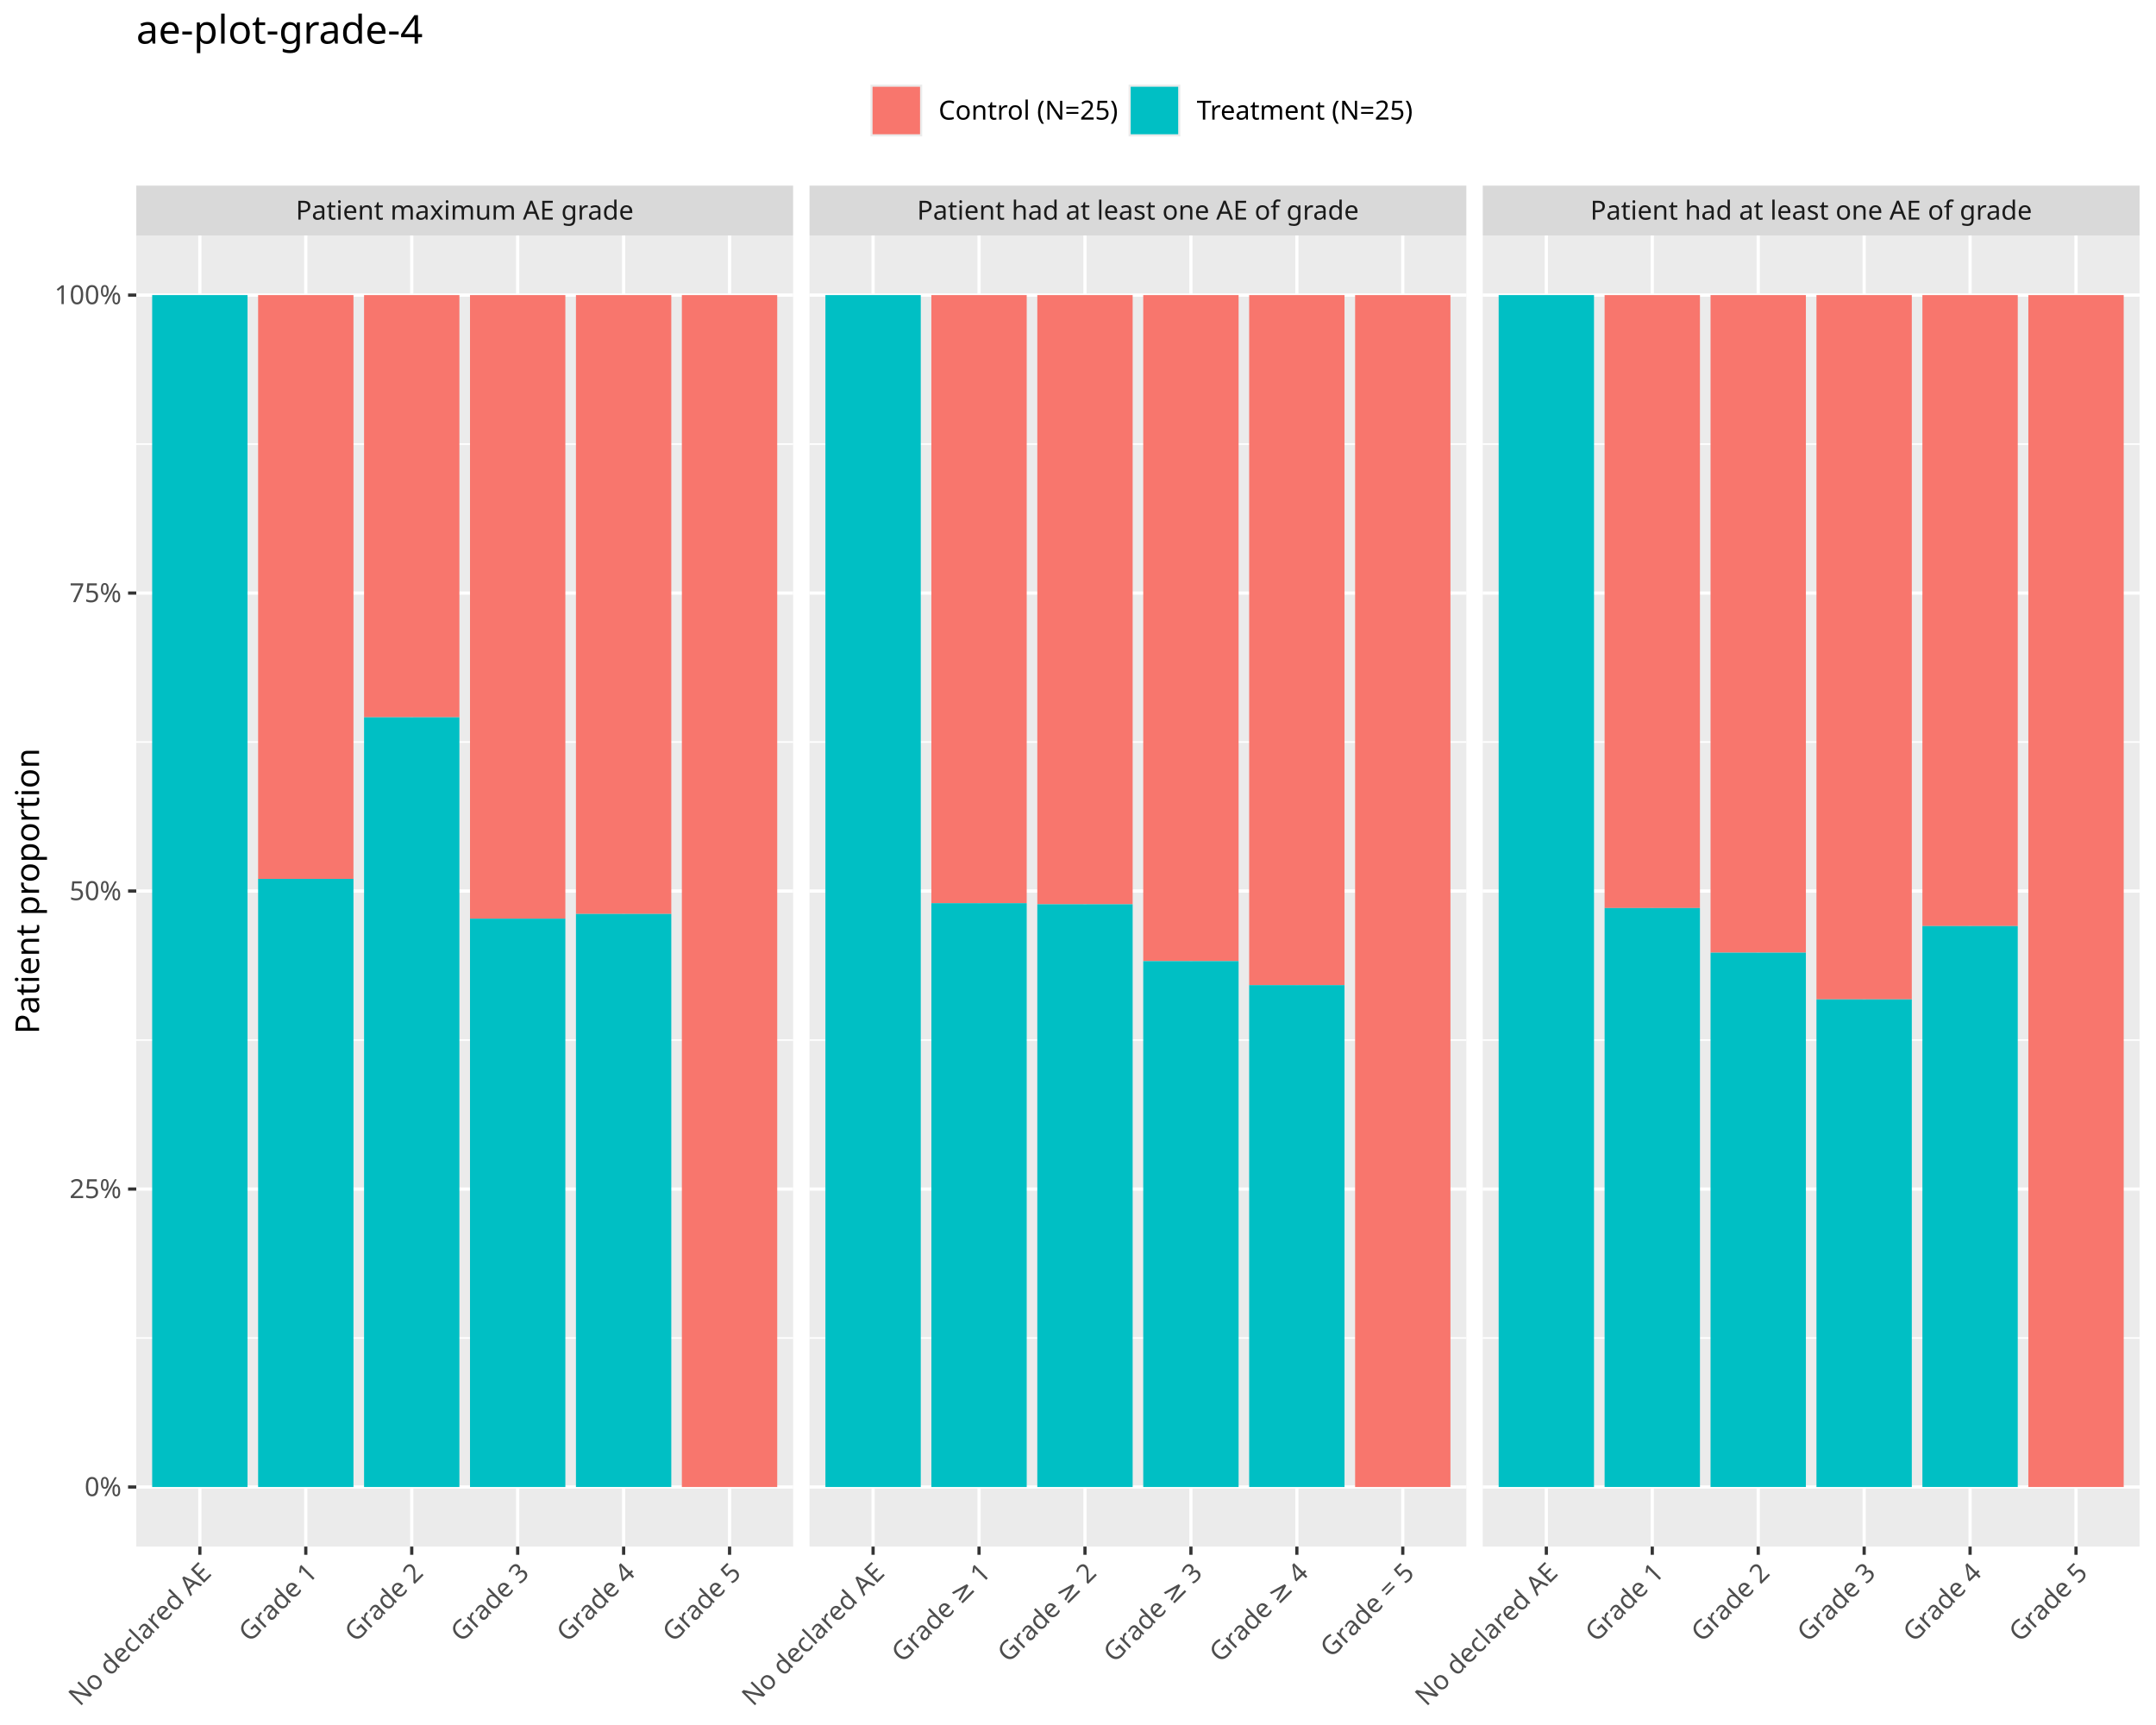
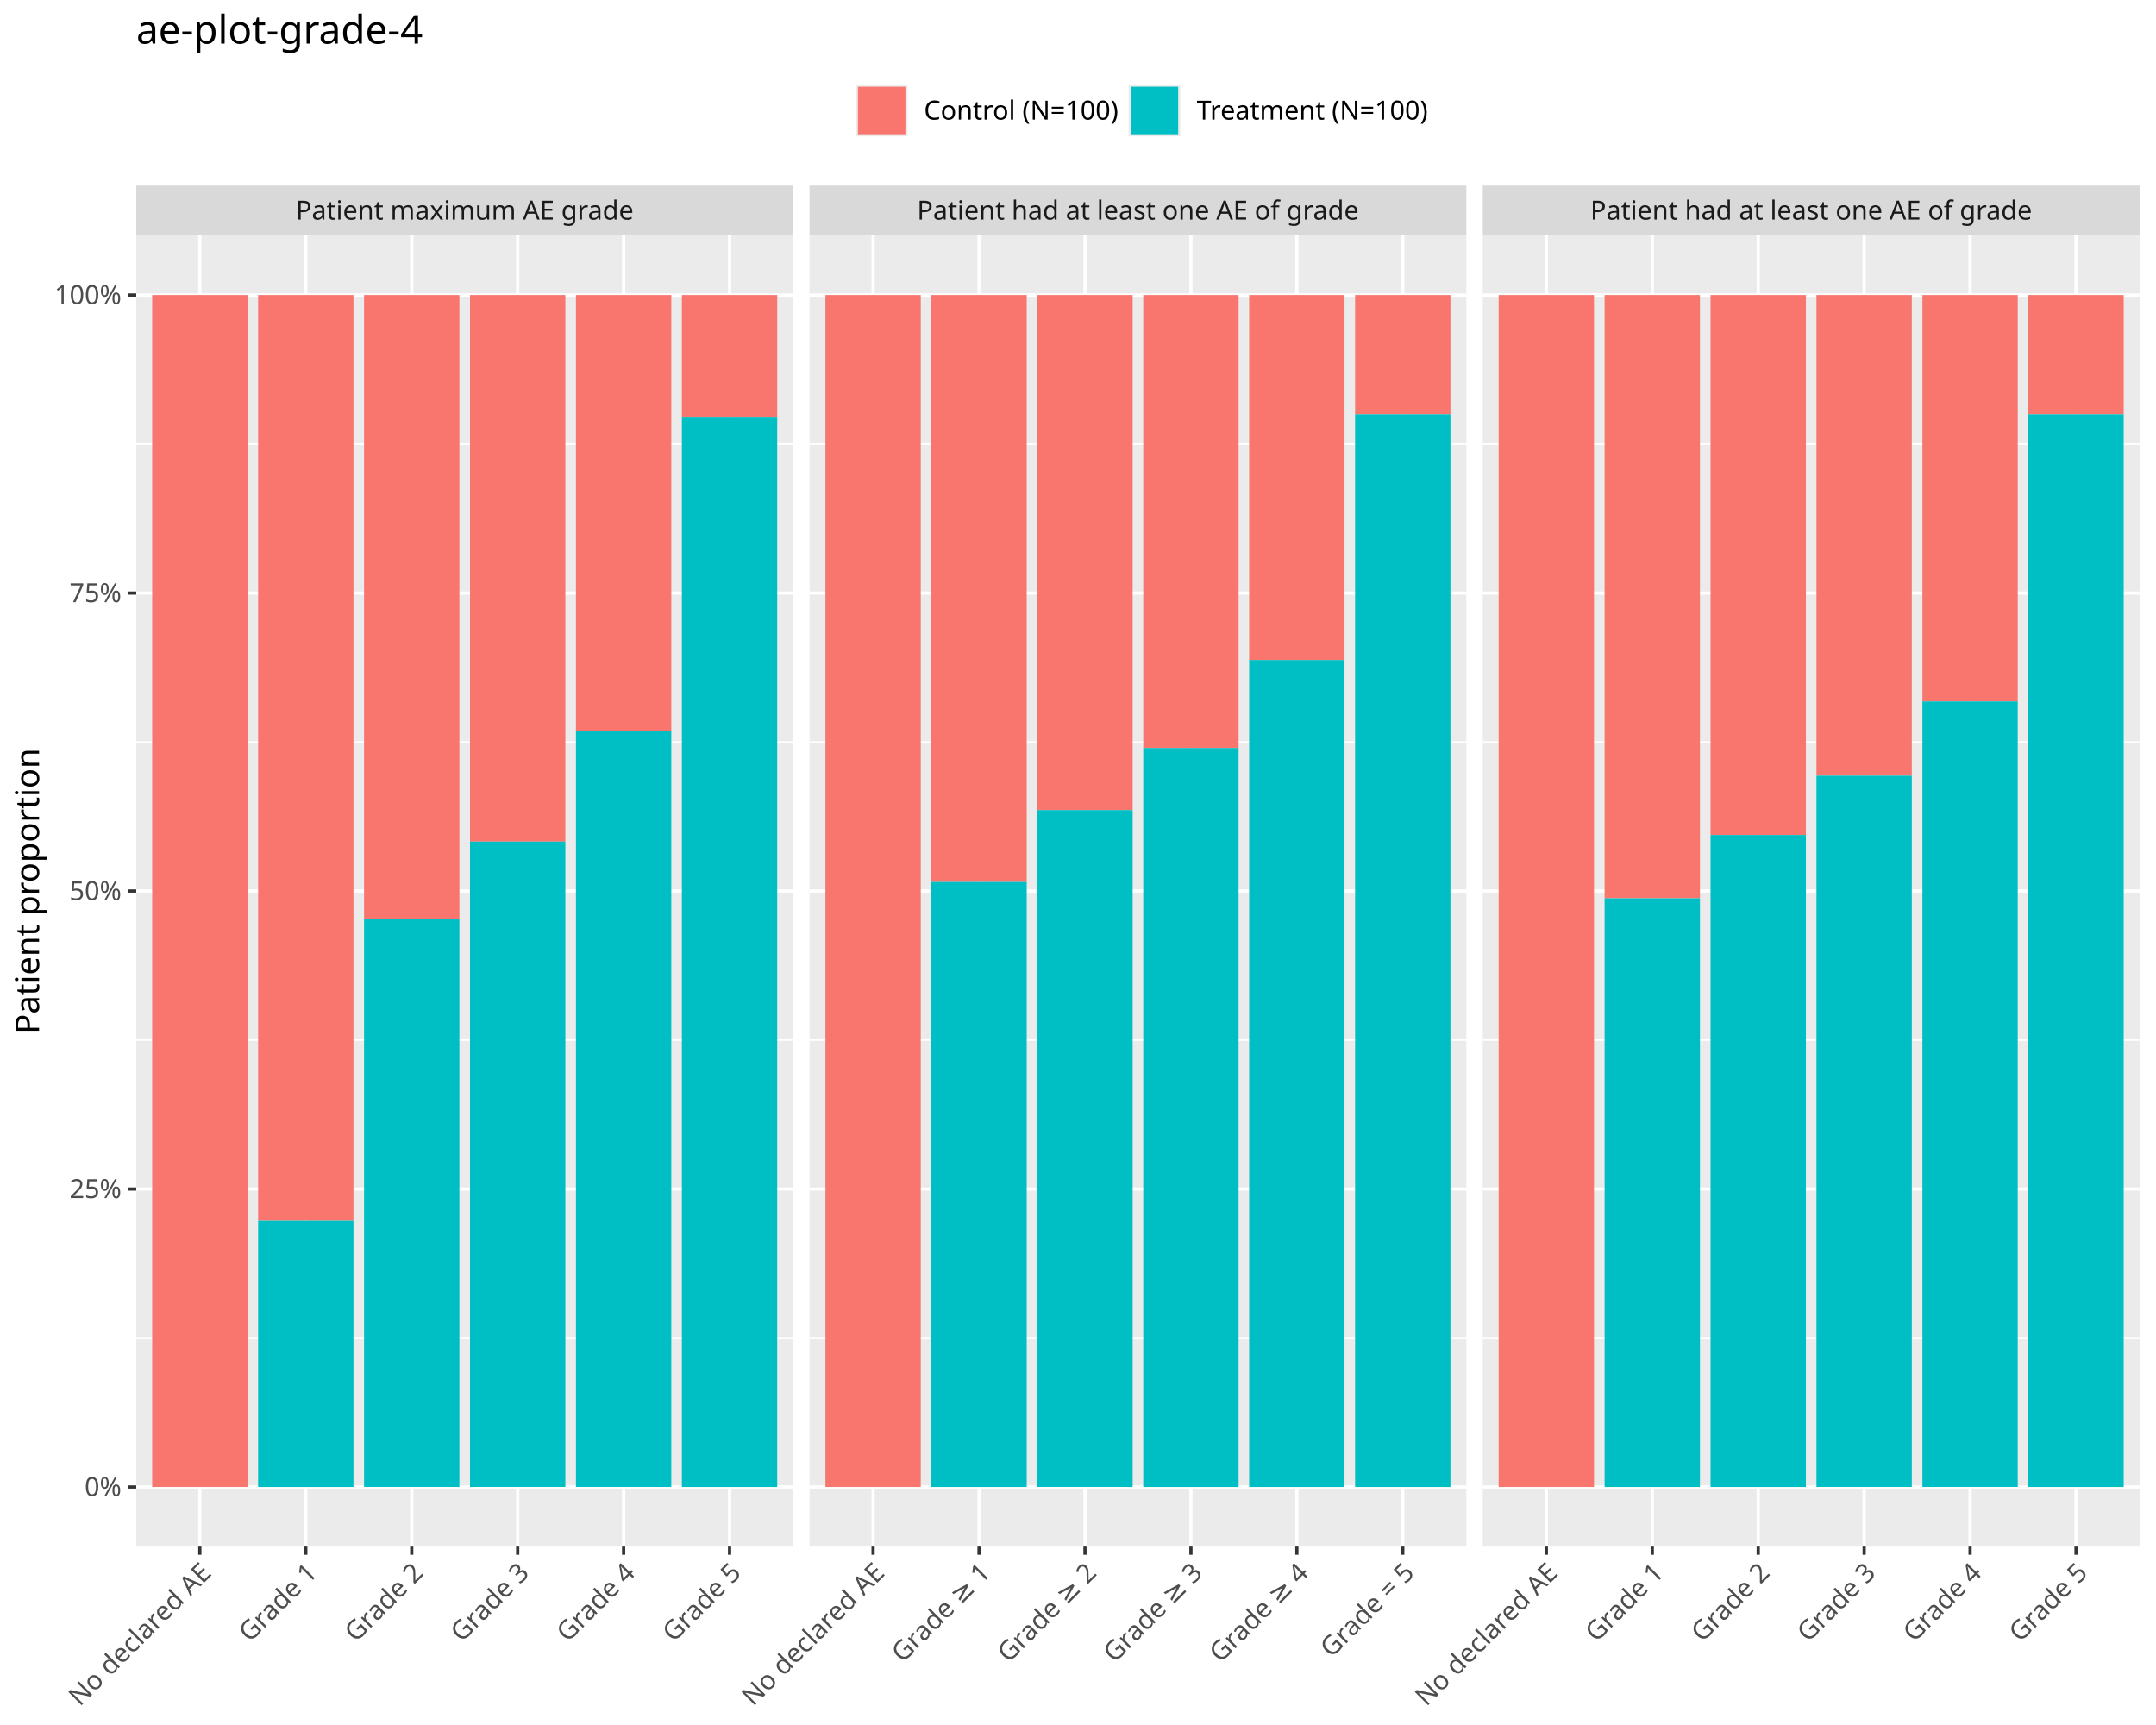
<svg xmlns="http://www.w3.org/2000/svg" class="svglite" data-engine-version="2.0" width="720.00pt" height="576.00pt" viewBox="0 0 720.00 576.00">
  <defs>
    <style type="text/css">
    .svglite line, .svglite polyline, .svglite polygon, .svglite path, .svglite rect, .svglite circle {
      fill: none;
      stroke: #000000;
      stroke-linecap: round;
      stroke-linejoin: round;
      stroke-miterlimit: 10.00;
    }
  </style>
  </defs>
  <rect width="100%" height="100%" style="stroke: none; fill: #FFFFFF;" />
  <defs>
    <clipPath id="cpMC4wMHw3MjAuMDB8MC4wMHw1NzYuMDA=">
      <rect x="0.00" y="0.00" width="720.00" height="576.00" />
    </clipPath>
  </defs>
  <g clip-path="url(#cpMC4wMHw3MjAuMDB8MC4wMHw1NzYuMDA=)">
    <rect x="0" y="0.00" width="720.00" height="576.00" style="stroke-width: 1.07; stroke: #FFFFFF; fill: #FFFFFF;" />
  </g>
  <defs>
    <clipPath id="cpNDUuNTF8MjY0Ljg2fDc4LjYzfDUxNi40Mw==">
      <rect x="45.51" y="78.63" width="219.35" height="437.79" />
    </clipPath>
  </defs>
  <g clip-path="url(#cpNDUuNTF8MjY0Ljg2fDc4LjYzfDUxNi40Mw==)">
    <rect x="45.51" y="78.63" width="219.35" height="437.79" style="stroke-width: 1.07; stroke: none; fill: #EBEBEB;" />
    <polyline points="45.51,446.78 264.86,446.78 " style="stroke-width: 0.53; stroke: #FFFFFF; stroke-linecap: butt;" />
    <polyline points="45.51,347.28 264.86,347.28 " style="stroke-width: 0.53; stroke: #FFFFFF; stroke-linecap: butt;" />
    <polyline points="45.51,247.78 264.86,247.78 " style="stroke-width: 0.53; stroke: #FFFFFF; stroke-linecap: butt;" />
    <polyline points="45.51,148.28 264.86,148.28 " style="stroke-width: 0.53; stroke: #FFFFFF; stroke-linecap: butt;" />
    <polyline points="45.51,496.53 264.86,496.53 " style="stroke-width: 1.07; stroke: #FFFFFF; stroke-linecap: butt;" />
    <polyline points="45.51,397.03 264.86,397.03 " style="stroke-width: 1.07; stroke: #FFFFFF; stroke-linecap: butt;" />
    <polyline points="45.51,297.53 264.86,297.53 " style="stroke-width: 1.07; stroke: #FFFFFF; stroke-linecap: butt;" />
    <polyline points="45.51,198.03 264.86,198.03 " style="stroke-width: 1.07; stroke: #FFFFFF; stroke-linecap: butt;" />
    <polyline points="45.51,98.53 264.86,98.53 " style="stroke-width: 1.07; stroke: #FFFFFF; stroke-linecap: butt;" />
    <polyline points="66.74,516.43 66.74,78.63 " style="stroke-width: 1.07; stroke: #FFFFFF; stroke-linecap: butt;" />
    <polyline points="102.12,516.43 102.12,78.63 " style="stroke-width: 1.07; stroke: #FFFFFF; stroke-linecap: butt;" />
    <polyline points="137.50,516.43 137.50,78.63 " style="stroke-width: 1.07; stroke: #FFFFFF; stroke-linecap: butt;" />
    <polyline points="172.88,516.43 172.88,78.63 " style="stroke-width: 1.07; stroke: #FFFFFF; stroke-linecap: butt;" />
    <polyline points="208.26,516.43 208.26,78.63 " style="stroke-width: 1.07; stroke: #FFFFFF; stroke-linecap: butt;" />
    <polyline points="243.64,516.43 243.64,78.63 " style="stroke-width: 1.07; stroke: #FFFFFF; stroke-linecap: butt;" />
-     <rect x="50.82" y="98.53" width="31.84" height="0.00" style="stroke-width: 1.07; stroke: none; stroke-linecap: butt; stroke-linejoin: miter; fill: #F8766D;" />
-     <rect x="50.82" y="98.53" width="31.84" height="398.00" style="stroke-width: 1.07; stroke: none; stroke-linecap: butt; stroke-linejoin: miter; fill: #00BFC4;" />
-     <rect x="86.20" y="98.53" width="31.84" height="194.94" style="stroke-width: 1.07; stroke: none; stroke-linecap: butt; stroke-linejoin: miter; fill: #F8766D;" />
-     <rect x="86.20" y="293.47" width="31.84" height="203.06" style="stroke-width: 1.07; stroke: none; stroke-linecap: butt; stroke-linejoin: miter; fill: #00BFC4;" />
-     <rect x="121.58" y="98.53" width="31.84" height="140.99" style="stroke-width: 1.07; stroke: none; stroke-linecap: butt; stroke-linejoin: miter; fill: #F8766D;" />
-     <rect x="121.58" y="239.52" width="31.84" height="257.01" style="stroke-width: 1.07; stroke: none; stroke-linecap: butt; stroke-linejoin: miter; fill: #00BFC4;" />
-     <rect x="156.96" y="98.53" width="31.84" height="208.22" style="stroke-width: 1.07; stroke: none; stroke-linecap: butt; stroke-linejoin: miter; fill: #F8766D;" />
-     <rect x="156.96" y="306.75" width="31.84" height="189.78" style="stroke-width: 1.07; stroke: none; stroke-linecap: butt; stroke-linejoin: miter; fill: #00BFC4;" />
-     <rect x="192.34" y="98.53" width="31.84" height="206.65" style="stroke-width: 1.07; stroke: none; stroke-linecap: butt; stroke-linejoin: miter; fill: #F8766D;" />
-     <rect x="192.34" y="305.18" width="31.84" height="191.34" style="stroke-width: 1.07; stroke: none; stroke-linecap: butt; stroke-linejoin: miter; fill: #00BFC4;" />
-     <rect x="227.71" y="98.53" width="31.84" height="398.00" style="stroke-width: 1.07; stroke: none; stroke-linecap: butt; stroke-linejoin: miter; fill: #F8766D;" />
-     <rect x="227.71" y="496.53" width="31.84" height="0.00" style="stroke-width: 1.07; stroke: none; stroke-linecap: butt; stroke-linejoin: miter; fill: #00BFC4;" />
+     <rect x="50.82" y="98.53" width="31.84" height="398.00" style="stroke-width: 1.07; stroke: none; stroke-linecap: butt; stroke-linejoin: miter; fill: #F8766D;" />
+     <rect x="50.82" y="496.53" width="31.84" height="0.00" style="stroke-width: 1.07; stroke: none; stroke-linecap: butt; stroke-linejoin: miter; fill: #00BFC4;" />
+     <rect x="86.20" y="98.53" width="31.84" height="309.14" style="stroke-width: 1.07; stroke: none; stroke-linecap: butt; stroke-linejoin: miter; fill: #F8766D;" />
+     <rect x="86.20" y="407.68" width="31.84" height="88.85" style="stroke-width: 1.07; stroke: none; stroke-linecap: butt; stroke-linejoin: miter; fill: #00BFC4;" />
+     <rect x="121.58" y="98.53" width="31.84" height="208.44" style="stroke-width: 1.07; stroke: none; stroke-linecap: butt; stroke-linejoin: miter; fill: #F8766D;" />
+     <rect x="121.58" y="306.97" width="31.84" height="189.55" style="stroke-width: 1.07; stroke: none; stroke-linecap: butt; stroke-linejoin: miter; fill: #00BFC4;" />
+     <rect x="156.96" y="98.53" width="31.84" height="182.49" style="stroke-width: 1.07; stroke: none; stroke-linecap: butt; stroke-linejoin: miter; fill: #F8766D;" />
+     <rect x="156.96" y="281.02" width="31.84" height="215.50" style="stroke-width: 1.07; stroke: none; stroke-linecap: butt; stroke-linejoin: miter; fill: #00BFC4;" />
+     <rect x="192.34" y="98.53" width="31.84" height="145.67" style="stroke-width: 1.07; stroke: none; stroke-linecap: butt; stroke-linejoin: miter; fill: #F8766D;" />
+     <rect x="192.34" y="244.20" width="31.84" height="252.32" style="stroke-width: 1.07; stroke: none; stroke-linecap: butt; stroke-linejoin: miter; fill: #00BFC4;" />
+     <rect x="227.71" y="98.53" width="31.84" height="40.90" style="stroke-width: 1.07; stroke: none; stroke-linecap: butt; stroke-linejoin: miter; fill: #F8766D;" />
+     <rect x="227.71" y="139.44" width="31.84" height="357.09" style="stroke-width: 1.07; stroke: none; stroke-linecap: butt; stroke-linejoin: miter; fill: #00BFC4;" />
  </g>
  <g clip-path="url(#cpMC4wMHw3MjAuMDB8MC4wMHw1NzYuMDA=)">
</g>
  <defs>
    <clipPath id="cpMjcwLjM0fDQ4OS42OXw3OC42M3w1MTYuNDM=">
      <rect x="270.34" y="78.63" width="219.35" height="437.79" />
    </clipPath>
  </defs>
  <g clip-path="url(#cpMjcwLjM0fDQ4OS42OXw3OC42M3w1MTYuNDM=)">
    <rect x="270.34" y="78.63" width="219.35" height="437.79" style="stroke-width: 1.07; stroke: none; fill: #EBEBEB;" />
    <polyline points="270.34,446.78 489.69,446.78 " style="stroke-width: 0.53; stroke: #FFFFFF; stroke-linecap: butt;" />
    <polyline points="270.34,347.28 489.69,347.28 " style="stroke-width: 0.53; stroke: #FFFFFF; stroke-linecap: butt;" />
    <polyline points="270.34,247.78 489.69,247.78 " style="stroke-width: 0.53; stroke: #FFFFFF; stroke-linecap: butt;" />
    <polyline points="270.34,148.28 489.69,148.28 " style="stroke-width: 0.53; stroke: #FFFFFF; stroke-linecap: butt;" />
    <polyline points="270.34,496.53 489.69,496.53 " style="stroke-width: 1.07; stroke: #FFFFFF; stroke-linecap: butt;" />
    <polyline points="270.34,397.03 489.69,397.03 " style="stroke-width: 1.07; stroke: #FFFFFF; stroke-linecap: butt;" />
    <polyline points="270.34,297.53 489.69,297.53 " style="stroke-width: 1.07; stroke: #FFFFFF; stroke-linecap: butt;" />
    <polyline points="270.34,198.03 489.69,198.03 " style="stroke-width: 1.07; stroke: #FFFFFF; stroke-linecap: butt;" />
    <polyline points="270.34,98.53 489.69,98.53 " style="stroke-width: 1.07; stroke: #FFFFFF; stroke-linecap: butt;" />
    <polyline points="291.57,516.43 291.57,78.63 " style="stroke-width: 1.07; stroke: #FFFFFF; stroke-linecap: butt;" />
    <polyline points="326.95,516.43 326.95,78.63 " style="stroke-width: 1.07; stroke: #FFFFFF; stroke-linecap: butt;" />
    <polyline points="362.33,516.43 362.33,78.63 " style="stroke-width: 1.07; stroke: #FFFFFF; stroke-linecap: butt;" />
    <polyline points="397.71,516.43 397.71,78.63 " style="stroke-width: 1.07; stroke: #FFFFFF; stroke-linecap: butt;" />
    <polyline points="433.09,516.43 433.09,78.63 " style="stroke-width: 1.07; stroke: #FFFFFF; stroke-linecap: butt;" />
    <polyline points="468.46,516.43 468.46,78.63 " style="stroke-width: 1.07; stroke: #FFFFFF; stroke-linecap: butt;" />
-     <rect x="275.65" y="98.53" width="31.84" height="0.00" style="stroke-width: 1.07; stroke: none; stroke-linecap: butt; stroke-linejoin: miter; fill: #F8766D;" />
-     <rect x="275.65" y="98.53" width="31.84" height="398.00" style="stroke-width: 1.07; stroke: none; stroke-linecap: butt; stroke-linejoin: miter; fill: #00BFC4;" />
-     <rect x="311.03" y="98.53" width="31.84" height="203.06" style="stroke-width: 1.07; stroke: none; stroke-linecap: butt; stroke-linejoin: miter; fill: #F8766D;" />
-     <rect x="311.03" y="301.59" width="31.84" height="194.94" style="stroke-width: 1.07; stroke: none; stroke-linecap: butt; stroke-linejoin: miter; fill: #00BFC4;" />
-     <rect x="346.41" y="98.53" width="31.84" height="203.42" style="stroke-width: 1.07; stroke: none; stroke-linecap: butt; stroke-linejoin: miter; fill: #F8766D;" />
-     <rect x="346.41" y="301.95" width="31.84" height="194.58" style="stroke-width: 1.07; stroke: none; stroke-linecap: butt; stroke-linejoin: miter; fill: #00BFC4;" />
-     <rect x="381.79" y="98.53" width="31.84" height="222.41" style="stroke-width: 1.07; stroke: none; stroke-linecap: butt; stroke-linejoin: miter; fill: #F8766D;" />
-     <rect x="381.79" y="320.94" width="31.84" height="175.59" style="stroke-width: 1.07; stroke: none; stroke-linecap: butt; stroke-linejoin: miter; fill: #00BFC4;" />
-     <rect x="417.16" y="98.53" width="31.84" height="230.42" style="stroke-width: 1.07; stroke: none; stroke-linecap: butt; stroke-linejoin: miter; fill: #F8766D;" />
-     <rect x="417.16" y="328.95" width="31.84" height="167.58" style="stroke-width: 1.07; stroke: none; stroke-linecap: butt; stroke-linejoin: miter; fill: #00BFC4;" />
-     <rect x="452.54" y="98.53" width="31.84" height="398.00" style="stroke-width: 1.07; stroke: none; stroke-linecap: butt; stroke-linejoin: miter; fill: #F8766D;" />
-     <rect x="452.54" y="496.53" width="31.84" height="0.00" style="stroke-width: 1.07; stroke: none; stroke-linecap: butt; stroke-linejoin: miter; fill: #00BFC4;" />
+     <rect x="275.65" y="98.53" width="31.84" height="398.00" style="stroke-width: 1.07; stroke: none; stroke-linecap: butt; stroke-linejoin: miter; fill: #F8766D;" />
+     <rect x="275.65" y="496.53" width="31.84" height="0.00" style="stroke-width: 1.07; stroke: none; stroke-linecap: butt; stroke-linejoin: miter; fill: #00BFC4;" />
+     <rect x="311.03" y="98.53" width="31.84" height="195.97" style="stroke-width: 1.07; stroke: none; stroke-linecap: butt; stroke-linejoin: miter; fill: #F8766D;" />
+     <rect x="311.03" y="294.50" width="31.84" height="202.03" style="stroke-width: 1.07; stroke: none; stroke-linecap: butt; stroke-linejoin: miter; fill: #00BFC4;" />
+     <rect x="346.41" y="98.53" width="31.84" height="171.97" style="stroke-width: 1.07; stroke: none; stroke-linecap: butt; stroke-linejoin: miter; fill: #F8766D;" />
+     <rect x="346.41" y="270.50" width="31.84" height="226.02" style="stroke-width: 1.07; stroke: none; stroke-linecap: butt; stroke-linejoin: miter; fill: #00BFC4;" />
+     <rect x="381.79" y="98.53" width="31.84" height="151.24" style="stroke-width: 1.07; stroke: none; stroke-linecap: butt; stroke-linejoin: miter; fill: #F8766D;" />
+     <rect x="381.79" y="249.77" width="31.84" height="246.76" style="stroke-width: 1.07; stroke: none; stroke-linecap: butt; stroke-linejoin: miter; fill: #00BFC4;" />
+     <rect x="417.16" y="98.53" width="31.84" height="121.84" style="stroke-width: 1.07; stroke: none; stroke-linecap: butt; stroke-linejoin: miter; fill: #F8766D;" />
+     <rect x="417.16" y="220.37" width="31.84" height="276.16" style="stroke-width: 1.07; stroke: none; stroke-linecap: butt; stroke-linejoin: miter; fill: #00BFC4;" />
+     <rect x="452.54" y="98.53" width="31.84" height="39.80" style="stroke-width: 1.07; stroke: none; stroke-linecap: butt; stroke-linejoin: miter; fill: #F8766D;" />
+     <rect x="452.54" y="138.33" width="31.84" height="358.20" style="stroke-width: 1.07; stroke: none; stroke-linecap: butt; stroke-linejoin: miter; fill: #00BFC4;" />
  </g>
  <g clip-path="url(#cpMC4wMHw3MjAuMDB8MC4wMHw1NzYuMDA=)">
</g>
  <defs>
    <clipPath id="cpNDk1LjE3fDcxNC41Mnw3OC42M3w1MTYuNDM=">
      <rect x="495.17" y="78.63" width="219.35" height="437.79" />
    </clipPath>
  </defs>
  <g clip-path="url(#cpNDk1LjE3fDcxNC41Mnw3OC42M3w1MTYuNDM=)">
    <rect x="495.17" y="78.63" width="219.35" height="437.79" style="stroke-width: 1.07; stroke: none; fill: #EBEBEB;" />
    <polyline points="495.17,446.78 714.52,446.78 " style="stroke-width: 0.53; stroke: #FFFFFF; stroke-linecap: butt;" />
    <polyline points="495.17,347.28 714.52,347.28 " style="stroke-width: 0.53; stroke: #FFFFFF; stroke-linecap: butt;" />
    <polyline points="495.17,247.78 714.52,247.78 " style="stroke-width: 0.53; stroke: #FFFFFF; stroke-linecap: butt;" />
    <polyline points="495.17,148.28 714.52,148.28 " style="stroke-width: 0.53; stroke: #FFFFFF; stroke-linecap: butt;" />
    <polyline points="495.17,496.53 714.52,496.53 " style="stroke-width: 1.07; stroke: #FFFFFF; stroke-linecap: butt;" />
    <polyline points="495.17,397.03 714.52,397.03 " style="stroke-width: 1.07; stroke: #FFFFFF; stroke-linecap: butt;" />
    <polyline points="495.17,297.53 714.52,297.53 " style="stroke-width: 1.07; stroke: #FFFFFF; stroke-linecap: butt;" />
    <polyline points="495.17,198.03 714.52,198.03 " style="stroke-width: 1.07; stroke: #FFFFFF; stroke-linecap: butt;" />
    <polyline points="495.17,98.53 714.52,98.53 " style="stroke-width: 1.07; stroke: #FFFFFF; stroke-linecap: butt;" />
    <polyline points="516.40,516.43 516.40,78.63 " style="stroke-width: 1.07; stroke: #FFFFFF; stroke-linecap: butt;" />
    <polyline points="551.78,516.43 551.78,78.63 " style="stroke-width: 1.07; stroke: #FFFFFF; stroke-linecap: butt;" />
    <polyline points="587.16,516.43 587.16,78.63 " style="stroke-width: 1.07; stroke: #FFFFFF; stroke-linecap: butt;" />
    <polyline points="622.54,516.43 622.54,78.63 " style="stroke-width: 1.07; stroke: #FFFFFF; stroke-linecap: butt;" />
    <polyline points="657.91,516.43 657.91,78.63 " style="stroke-width: 1.07; stroke: #FFFFFF; stroke-linecap: butt;" />
    <polyline points="693.29,516.43 693.29,78.63 " style="stroke-width: 1.07; stroke: #FFFFFF; stroke-linecap: butt;" />
-     <rect x="500.48" y="98.53" width="31.84" height="0.00" style="stroke-width: 1.07; stroke: none; stroke-linecap: butt; stroke-linejoin: miter; fill: #F8766D;" />
-     <rect x="500.48" y="98.53" width="31.84" height="398.00" style="stroke-width: 1.07; stroke: none; stroke-linecap: butt; stroke-linejoin: miter; fill: #00BFC4;" />
-     <rect x="535.86" y="98.53" width="31.84" height="204.68" style="stroke-width: 1.07; stroke: none; stroke-linecap: butt; stroke-linejoin: miter; fill: #F8766D;" />
-     <rect x="535.86" y="303.21" width="31.84" height="193.31" style="stroke-width: 1.07; stroke: none; stroke-linecap: butt; stroke-linejoin: miter; fill: #00BFC4;" />
-     <rect x="571.24" y="98.53" width="31.84" height="219.58" style="stroke-width: 1.07; stroke: none; stroke-linecap: butt; stroke-linejoin: miter; fill: #F8766D;" />
-     <rect x="571.24" y="318.11" width="31.84" height="178.41" style="stroke-width: 1.07; stroke: none; stroke-linecap: butt; stroke-linejoin: miter; fill: #00BFC4;" />
-     <rect x="606.61" y="98.53" width="31.84" height="235.18" style="stroke-width: 1.07; stroke: none; stroke-linecap: butt; stroke-linejoin: miter; fill: #F8766D;" />
-     <rect x="606.61" y="333.71" width="31.84" height="162.82" style="stroke-width: 1.07; stroke: none; stroke-linecap: butt; stroke-linejoin: miter; fill: #00BFC4;" />
-     <rect x="641.99" y="98.53" width="31.84" height="210.70" style="stroke-width: 1.07; stroke: none; stroke-linecap: butt; stroke-linejoin: miter; fill: #F8766D;" />
-     <rect x="641.99" y="309.23" width="31.84" height="187.29" style="stroke-width: 1.07; stroke: none; stroke-linecap: butt; stroke-linejoin: miter; fill: #00BFC4;" />
-     <rect x="677.37" y="98.53" width="31.84" height="398.00" style="stroke-width: 1.07; stroke: none; stroke-linecap: butt; stroke-linejoin: miter; fill: #F8766D;" />
-     <rect x="677.37" y="496.53" width="31.84" height="0.00" style="stroke-width: 1.07; stroke: none; stroke-linecap: butt; stroke-linejoin: miter; fill: #00BFC4;" />
+     <rect x="500.48" y="98.53" width="31.84" height="398.00" style="stroke-width: 1.07; stroke: none; stroke-linecap: butt; stroke-linejoin: miter; fill: #F8766D;" />
+     <rect x="500.48" y="496.53" width="31.84" height="0.00" style="stroke-width: 1.07; stroke: none; stroke-linecap: butt; stroke-linejoin: miter; fill: #00BFC4;" />
+     <rect x="535.86" y="98.53" width="31.84" height="201.42" style="stroke-width: 1.07; stroke: none; stroke-linecap: butt; stroke-linejoin: miter; fill: #F8766D;" />
+     <rect x="535.86" y="299.96" width="31.84" height="196.57" style="stroke-width: 1.07; stroke: none; stroke-linecap: butt; stroke-linejoin: miter; fill: #00BFC4;" />
+     <rect x="571.24" y="98.53" width="31.84" height="180.29" style="stroke-width: 1.07; stroke: none; stroke-linecap: butt; stroke-linejoin: miter; fill: #F8766D;" />
+     <rect x="571.24" y="278.82" width="31.84" height="217.71" style="stroke-width: 1.07; stroke: none; stroke-linecap: butt; stroke-linejoin: miter; fill: #00BFC4;" />
+     <rect x="606.61" y="98.53" width="31.84" height="160.48" style="stroke-width: 1.07; stroke: none; stroke-linecap: butt; stroke-linejoin: miter; fill: #F8766D;" />
+     <rect x="606.61" y="259.01" width="31.84" height="237.51" style="stroke-width: 1.07; stroke: none; stroke-linecap: butt; stroke-linejoin: miter; fill: #00BFC4;" />
+     <rect x="641.99" y="98.53" width="31.84" height="135.68" style="stroke-width: 1.07; stroke: none; stroke-linecap: butt; stroke-linejoin: miter; fill: #F8766D;" />
+     <rect x="641.99" y="234.21" width="31.84" height="262.31" style="stroke-width: 1.07; stroke: none; stroke-linecap: butt; stroke-linejoin: miter; fill: #00BFC4;" />
+     <rect x="677.37" y="98.53" width="31.84" height="39.80" style="stroke-width: 1.07; stroke: none; stroke-linecap: butt; stroke-linejoin: miter; fill: #F8766D;" />
+     <rect x="677.37" y="138.33" width="31.84" height="358.20" style="stroke-width: 1.07; stroke: none; stroke-linecap: butt; stroke-linejoin: miter; fill: #00BFC4;" />
  </g>
  <g clip-path="url(#cpMC4wMHw3MjAuMDB8MC4wMHw1NzYuMDA=)">
</g>
  <defs>
    <clipPath id="cpNDUuNTF8MjY0Ljg2fDYxLjk4fDc4LjYz">
      <rect x="45.51" y="61.98" width="219.35" height="16.65" />
    </clipPath>
  </defs>
  <g clip-path="url(#cpNDUuNTF8MjY0Ljg2fDYxLjk4fDc4LjYz)">
    <rect x="45.51" y="61.98" width="219.35" height="16.65" style="stroke-width: 1.07; stroke: none; fill: #D9D9D9;" />
    <text x="155.19" y="73.33" text-anchor="middle" style="font-size: 8.80px; fill: #1A1A1A; font-family: sans;" textLength="107.13px" lengthAdjust="spacingAndGlyphs">Patient maximum AE grade</text>
  </g>
  <g clip-path="url(#cpMC4wMHw3MjAuMDB8MC4wMHw1NzYuMDA=)">
</g>
  <defs>
    <clipPath id="cpMjcwLjM0fDQ4OS42OXw2MS45OHw3OC42Mw==">
      <rect x="270.34" y="61.98" width="219.35" height="16.65" />
    </clipPath>
  </defs>
  <g clip-path="url(#cpMjcwLjM0fDQ4OS42OXw2MS45OHw3OC42Mw==)">
    <rect x="270.34" y="61.98" width="219.35" height="16.65" style="stroke-width: 1.07; stroke: none; fill: #D9D9D9;" />
    <text x="380.02" y="73.33" text-anchor="middle" style="font-size: 8.80px; fill: #1A1A1A; font-family: sans;" textLength="141.40px" lengthAdjust="spacingAndGlyphs">Patient had at least one AE of grade</text>
  </g>
  <g clip-path="url(#cpMC4wMHw3MjAuMDB8MC4wMHw1NzYuMDA=)">
</g>
  <defs>
    <clipPath id="cpNDk1LjE3fDcxNC41Mnw2MS45OHw3OC42Mw==">
      <rect x="495.17" y="61.98" width="219.35" height="16.65" />
    </clipPath>
  </defs>
  <g clip-path="url(#cpNDk1LjE3fDcxNC41Mnw2MS45OHw3OC42Mw==)">
    <rect x="495.17" y="61.98" width="219.35" height="16.65" style="stroke-width: 1.07; stroke: none; fill: #D9D9D9;" />
    <text x="604.85" y="73.33" text-anchor="middle" style="font-size: 8.80px; fill: #1A1A1A; font-family: sans;" textLength="143.84px" lengthAdjust="spacingAndGlyphs">Patient had at least one AE of grade </text>
  </g>
  <g clip-path="url(#cpMC4wMHw3MjAuMDB8MC4wMHw1NzYuMDA=)">
    <polyline points="66.74,519.17 66.74,516.43 " style="stroke-width: 1.07; stroke: #333333; stroke-linecap: butt;" />
    <polyline points="102.12,519.17 102.12,516.43 " style="stroke-width: 1.07; stroke: #333333; stroke-linecap: butt;" />
    <polyline points="137.50,519.17 137.50,516.43 " style="stroke-width: 1.07; stroke: #333333; stroke-linecap: butt;" />
    <polyline points="172.88,519.17 172.88,516.43 " style="stroke-width: 1.07; stroke: #333333; stroke-linecap: butt;" />
    <polyline points="208.26,519.17 208.26,516.43 " style="stroke-width: 1.07; stroke: #333333; stroke-linecap: butt;" />
    <polyline points="243.64,519.17 243.64,516.43 " style="stroke-width: 1.07; stroke: #333333; stroke-linecap: butt;" />
    <text transform="translate(71.02,525.64) rotate(-45)" text-anchor="end" style="font-size: 8.80px; fill: #4D4D4D; font-family: sans;" textLength="61.64px" lengthAdjust="spacingAndGlyphs">No declared AE</text>
    <text transform="translate(106.40,525.64) rotate(-45)" text-anchor="end" style="font-size: 8.80px; fill: #4D4D4D; font-family: sans;" textLength="31.80px" lengthAdjust="spacingAndGlyphs">Grade 1</text>
    <text transform="translate(141.78,525.64) rotate(-45)" text-anchor="end" style="font-size: 8.80px; fill: #4D4D4D; font-family: sans;" textLength="31.80px" lengthAdjust="spacingAndGlyphs">Grade 2</text>
    <text transform="translate(177.16,525.64) rotate(-45)" text-anchor="end" style="font-size: 8.80px; fill: #4D4D4D; font-family: sans;" textLength="31.80px" lengthAdjust="spacingAndGlyphs">Grade 3</text>
    <text transform="translate(212.54,525.64) rotate(-45)" text-anchor="end" style="font-size: 8.80px; fill: #4D4D4D; font-family: sans;" textLength="31.80px" lengthAdjust="spacingAndGlyphs">Grade 4</text>
    <text transform="translate(247.92,525.64) rotate(-45)" text-anchor="end" style="font-size: 8.80px; fill: #4D4D4D; font-family: sans;" textLength="31.80px" lengthAdjust="spacingAndGlyphs">Grade 5</text>
    <polyline points="291.57,519.17 291.57,516.43 " style="stroke-width: 1.07; stroke: #333333; stroke-linecap: butt;" />
    <polyline points="326.95,519.17 326.95,516.43 " style="stroke-width: 1.07; stroke: #333333; stroke-linecap: butt;" />
    <polyline points="362.33,519.17 362.33,516.43 " style="stroke-width: 1.07; stroke: #333333; stroke-linecap: butt;" />
    <polyline points="397.71,519.17 397.71,516.43 " style="stroke-width: 1.07; stroke: #333333; stroke-linecap: butt;" />
    <polyline points="433.09,519.17 433.09,516.43 " style="stroke-width: 1.07; stroke: #333333; stroke-linecap: butt;" />
    <polyline points="468.46,519.17 468.46,516.43 " style="stroke-width: 1.07; stroke: #333333; stroke-linecap: butt;" />
    <text transform="translate(295.85,525.64) rotate(-45)" text-anchor="end" style="font-size: 8.80px; fill: #4D4D4D; font-family: sans;" textLength="61.64px" lengthAdjust="spacingAndGlyphs">No declared AE</text>
    <text transform="translate(331.23,525.64) rotate(-45)" text-anchor="end" style="font-size: 8.80px; fill: #4D4D4D; font-family: sans;" textLength="39.08px" lengthAdjust="spacingAndGlyphs">Grade ≥ 1</text>
    <text transform="translate(366.61,525.64) rotate(-45)" text-anchor="end" style="font-size: 8.80px; fill: #4D4D4D; font-family: sans;" textLength="39.08px" lengthAdjust="spacingAndGlyphs">Grade ≥ 2</text>
    <text transform="translate(401.99,525.64) rotate(-45)" text-anchor="end" style="font-size: 8.80px; fill: #4D4D4D; font-family: sans;" textLength="39.08px" lengthAdjust="spacingAndGlyphs">Grade ≥ 3</text>
    <text transform="translate(437.37,525.64) rotate(-45)" text-anchor="end" style="font-size: 8.80px; fill: #4D4D4D; font-family: sans;" textLength="39.08px" lengthAdjust="spacingAndGlyphs">Grade ≥ 4</text>
    <text transform="translate(472.75,525.64) rotate(-45)" text-anchor="end" style="font-size: 8.80px; fill: #4D4D4D; font-family: sans;" textLength="39.39px" lengthAdjust="spacingAndGlyphs">Grade = 5</text>
    <polyline points="516.40,519.17 516.40,516.43 " style="stroke-width: 1.07; stroke: #333333; stroke-linecap: butt;" />
    <polyline points="551.78,519.17 551.78,516.43 " style="stroke-width: 1.07; stroke: #333333; stroke-linecap: butt;" />
    <polyline points="587.16,519.17 587.16,516.43 " style="stroke-width: 1.07; stroke: #333333; stroke-linecap: butt;" />
    <polyline points="622.54,519.17 622.54,516.43 " style="stroke-width: 1.07; stroke: #333333; stroke-linecap: butt;" />
    <polyline points="657.91,519.17 657.91,516.43 " style="stroke-width: 1.07; stroke: #333333; stroke-linecap: butt;" />
    <polyline points="693.29,519.17 693.29,516.43 " style="stroke-width: 1.07; stroke: #333333; stroke-linecap: butt;" />
    <text transform="translate(520.68,525.64) rotate(-45)" text-anchor="end" style="font-size: 8.80px; fill: #4D4D4D; font-family: sans;" textLength="61.64px" lengthAdjust="spacingAndGlyphs">No declared AE</text>
    <text transform="translate(556.06,525.64) rotate(-45)" text-anchor="end" style="font-size: 8.80px; fill: #4D4D4D; font-family: sans;" textLength="31.80px" lengthAdjust="spacingAndGlyphs">Grade 1</text>
    <text transform="translate(591.44,525.64) rotate(-45)" text-anchor="end" style="font-size: 8.80px; fill: #4D4D4D; font-family: sans;" textLength="31.80px" lengthAdjust="spacingAndGlyphs">Grade 2</text>
    <text transform="translate(626.82,525.64) rotate(-45)" text-anchor="end" style="font-size: 8.80px; fill: #4D4D4D; font-family: sans;" textLength="31.80px" lengthAdjust="spacingAndGlyphs">Grade 3</text>
    <text transform="translate(662.20,525.64) rotate(-45)" text-anchor="end" style="font-size: 8.80px; fill: #4D4D4D; font-family: sans;" textLength="31.80px" lengthAdjust="spacingAndGlyphs">Grade 4</text>
    <text transform="translate(697.58,525.64) rotate(-45)" text-anchor="end" style="font-size: 8.80px; fill: #4D4D4D; font-family: sans;" textLength="31.80px" lengthAdjust="spacingAndGlyphs">Grade 5</text>
    <text x="40.58" y="499.55" text-anchor="end" style="font-size: 8.80px; fill: #4D4D4D; font-family: sans;" textLength="12.72px" lengthAdjust="spacingAndGlyphs">0%</text>
    <text x="40.58" y="400.06" text-anchor="end" style="font-size: 8.80px; fill: #4D4D4D; font-family: sans;" textLength="17.61px" lengthAdjust="spacingAndGlyphs">25%</text>
    <text x="40.58" y="300.56" text-anchor="end" style="font-size: 8.80px; fill: #4D4D4D; font-family: sans;" textLength="17.61px" lengthAdjust="spacingAndGlyphs">50%</text>
    <text x="40.58" y="201.06" text-anchor="end" style="font-size: 8.80px; fill: #4D4D4D; font-family: sans;" textLength="17.61px" lengthAdjust="spacingAndGlyphs">75%</text>
    <text x="40.58" y="101.56" text-anchor="end" style="font-size: 8.80px; fill: #4D4D4D; font-family: sans;" textLength="22.51px" lengthAdjust="spacingAndGlyphs">100%</text>
    <polyline points="42.77,496.53 45.51,496.53 " style="stroke-width: 1.07; stroke: #333333; stroke-linecap: butt;" />
    <polyline points="42.77,397.03 45.51,397.03 " style="stroke-width: 1.07; stroke: #333333; stroke-linecap: butt;" />
    <polyline points="42.77,297.53 45.51,297.53 " style="stroke-width: 1.07; stroke: #333333; stroke-linecap: butt;" />
    <polyline points="42.77,198.03 45.51,198.03 " style="stroke-width: 1.07; stroke: #333333; stroke-linecap: butt;" />
    <polyline points="42.77,98.53 45.51,98.53 " style="stroke-width: 1.07; stroke: #333333; stroke-linecap: butt;" />
    <text transform="translate(13.05,297.53) rotate(-90)" text-anchor="middle" style="font-size: 11.00px; font-family: sans;" textLength="86.84px" lengthAdjust="spacingAndGlyphs">Patient proportion</text>
-     <rect x="285.21" y="22.78" width="189.62" height="28.24" style="stroke-width: 1.07; stroke: none; fill: #FFFFFF;" />
-     <rect x="290.69" y="28.26" width="17.28" height="17.28" style="stroke-width: 1.07; stroke: none; fill: #EBEBEB;" />
-     <rect x="291.39" y="28.97" width="15.86" height="15.86" style="stroke-width: 1.07; stroke: none; stroke-linecap: butt; stroke-linejoin: miter; fill: #F8766D;" />
+     <rect x="280.31" y="22.78" width="199.41" height="28.24" style="stroke-width: 1.07; stroke: none; fill: #FFFFFF;" />
+     <rect x="285.79" y="28.26" width="17.28" height="17.28" style="stroke-width: 1.07; stroke: none; fill: #EBEBEB;" />
+     <rect x="286.50" y="28.97" width="15.86" height="15.86" style="stroke-width: 1.07; stroke: none; stroke-linecap: butt; stroke-linejoin: miter; fill: #F8766D;" />
    <rect x="376.89" y="28.26" width="17.28" height="17.28" style="stroke-width: 1.07; stroke: none; fill: #EBEBEB;" />
    <rect x="377.60" y="28.97" width="15.86" height="15.86" style="stroke-width: 1.07; stroke: none; stroke-linecap: butt; stroke-linejoin: miter; fill: #00BFC4;" />
-     <text x="313.44" y="39.93" style="font-size: 8.80px; font-family: sans;" textLength="57.96px" lengthAdjust="spacingAndGlyphs">Control (N=25)</text>
-     <text x="399.65" y="39.93" style="font-size: 8.80px; font-family: sans;" textLength="69.70px" lengthAdjust="spacingAndGlyphs">Treatment (N=25)</text>
+     <text x="308.55" y="39.93" style="font-size: 8.80px; font-family: sans;" textLength="62.86px" lengthAdjust="spacingAndGlyphs">Control (N=100)</text>
+     <text x="399.65" y="39.93" style="font-size: 8.80px; font-family: sans;" textLength="74.60px" lengthAdjust="spacingAndGlyphs">Treatment (N=100)</text>
    <text x="45.51" y="14.56" style="font-size: 13.20px; font-family: sans;" textLength="90.26px" lengthAdjust="spacingAndGlyphs">ae-plot-grade-4</text>
  </g>
</svg>
